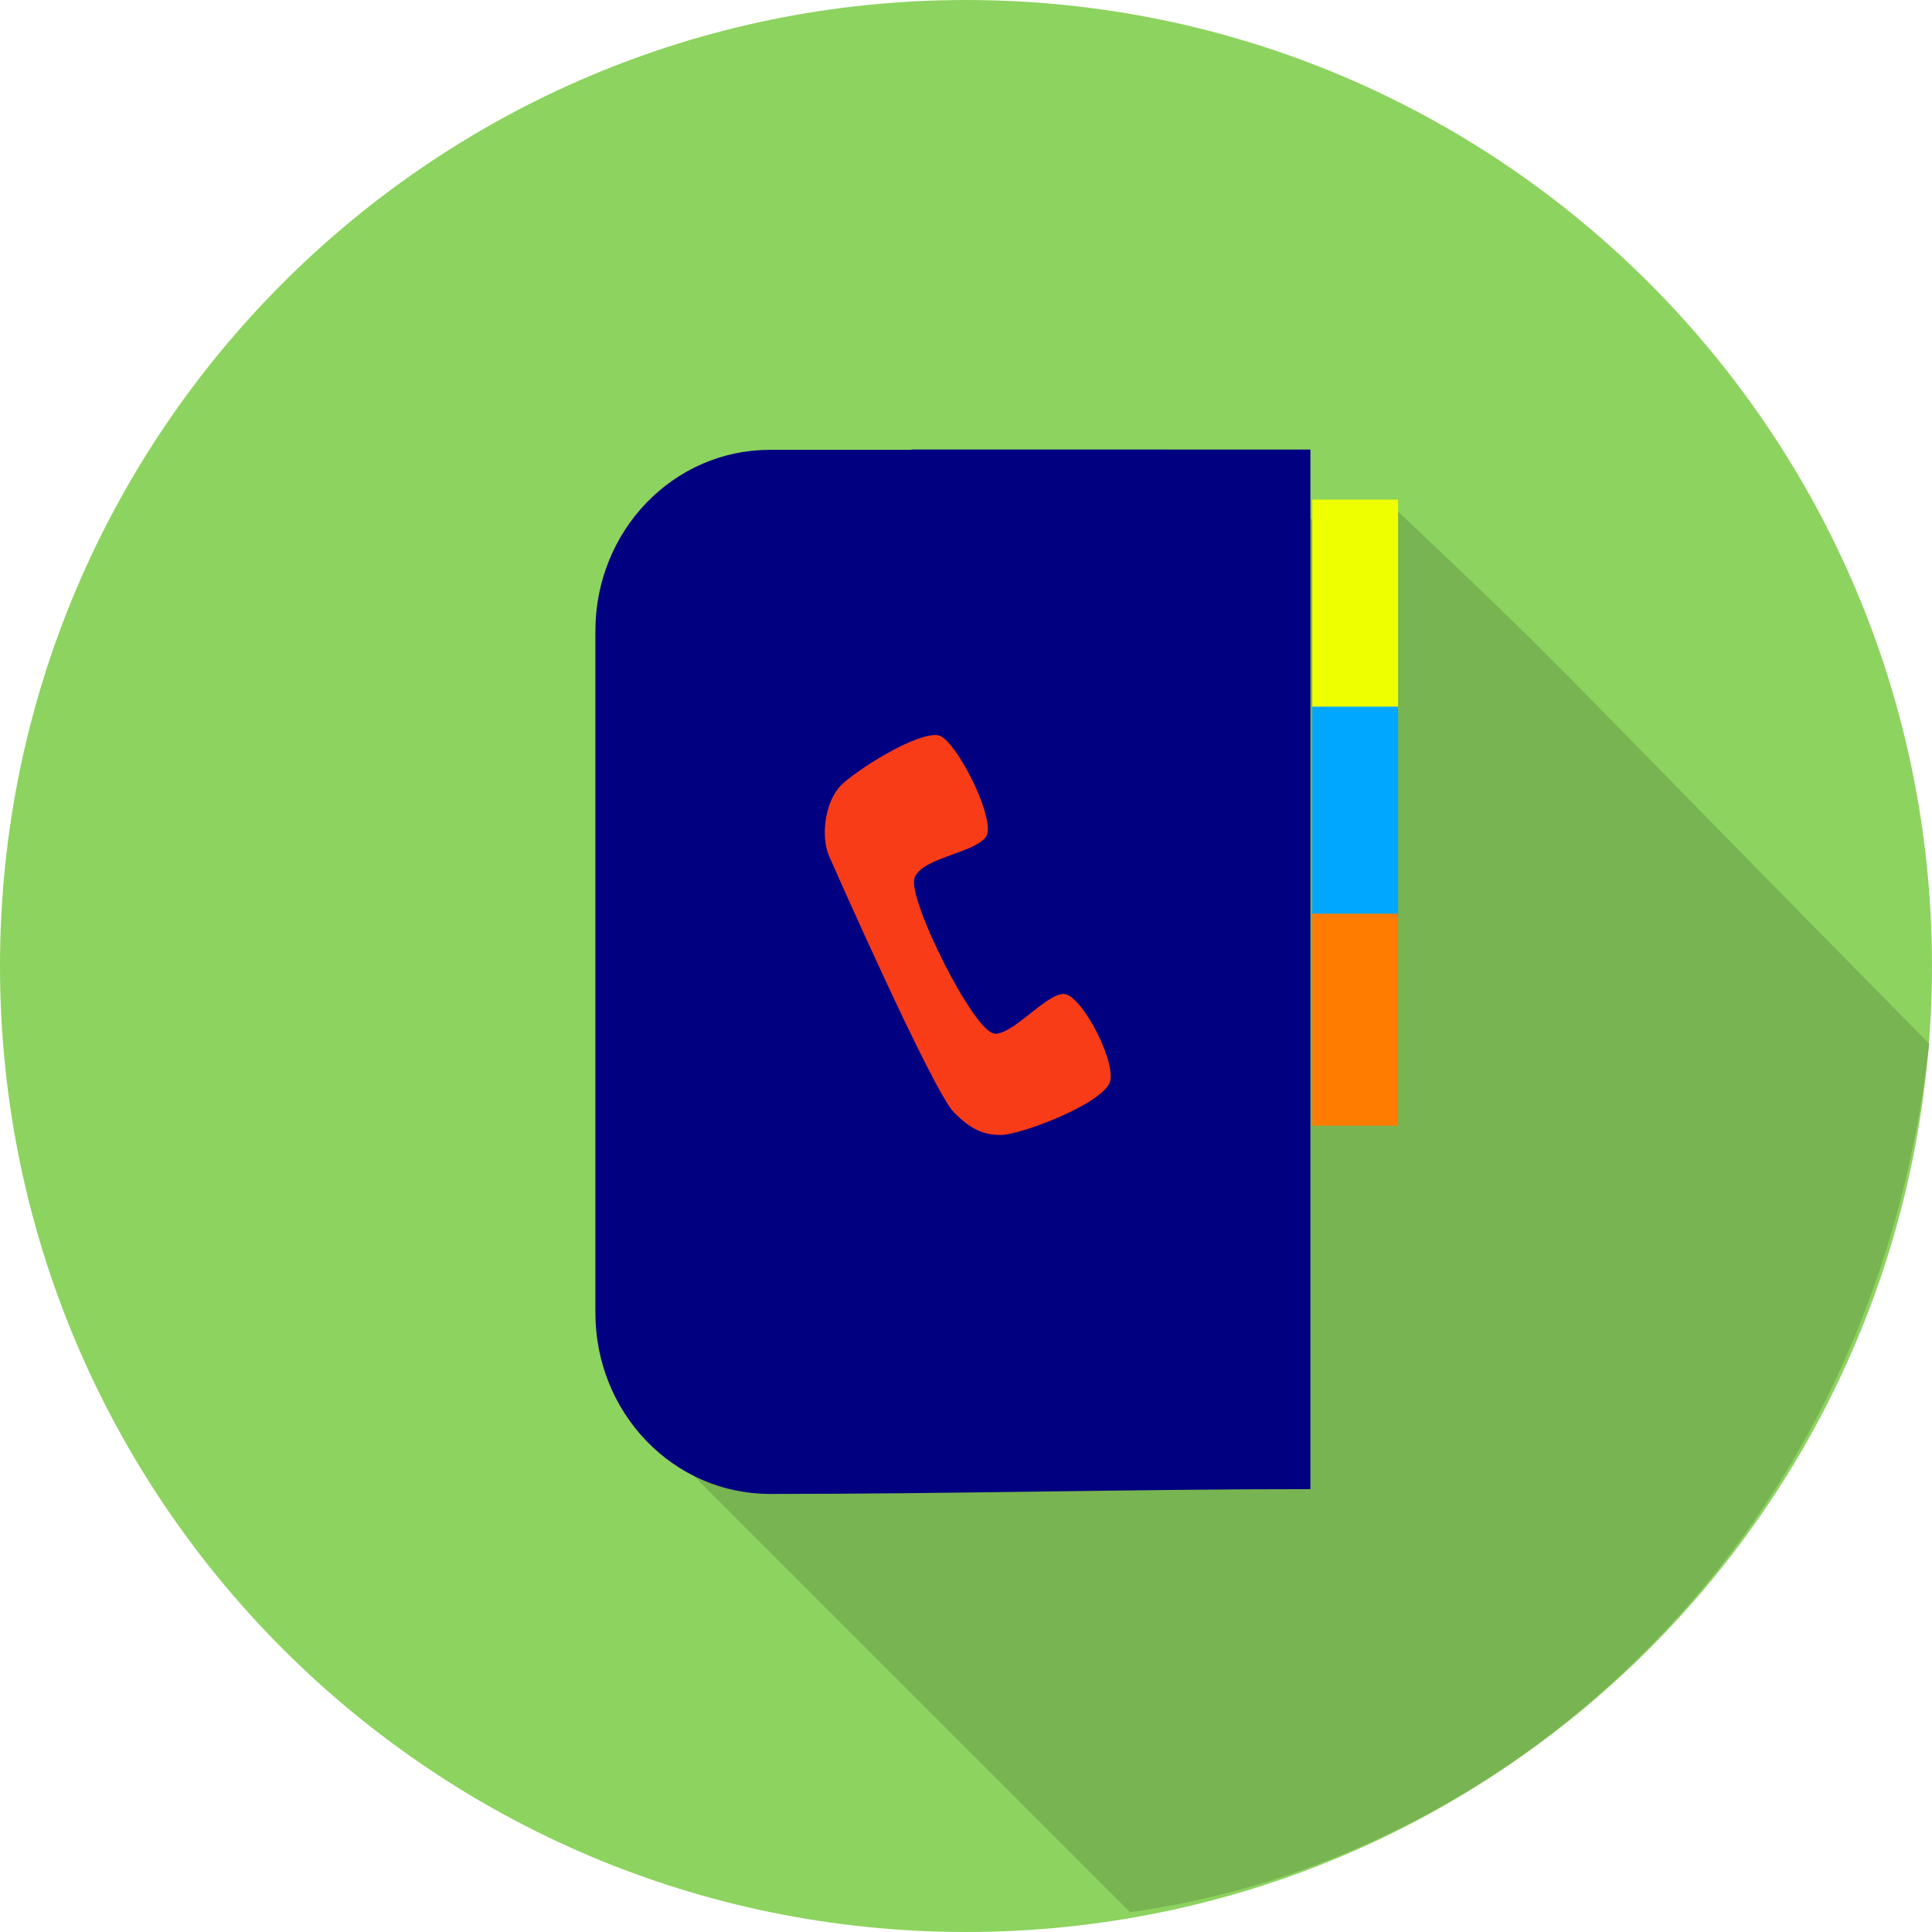
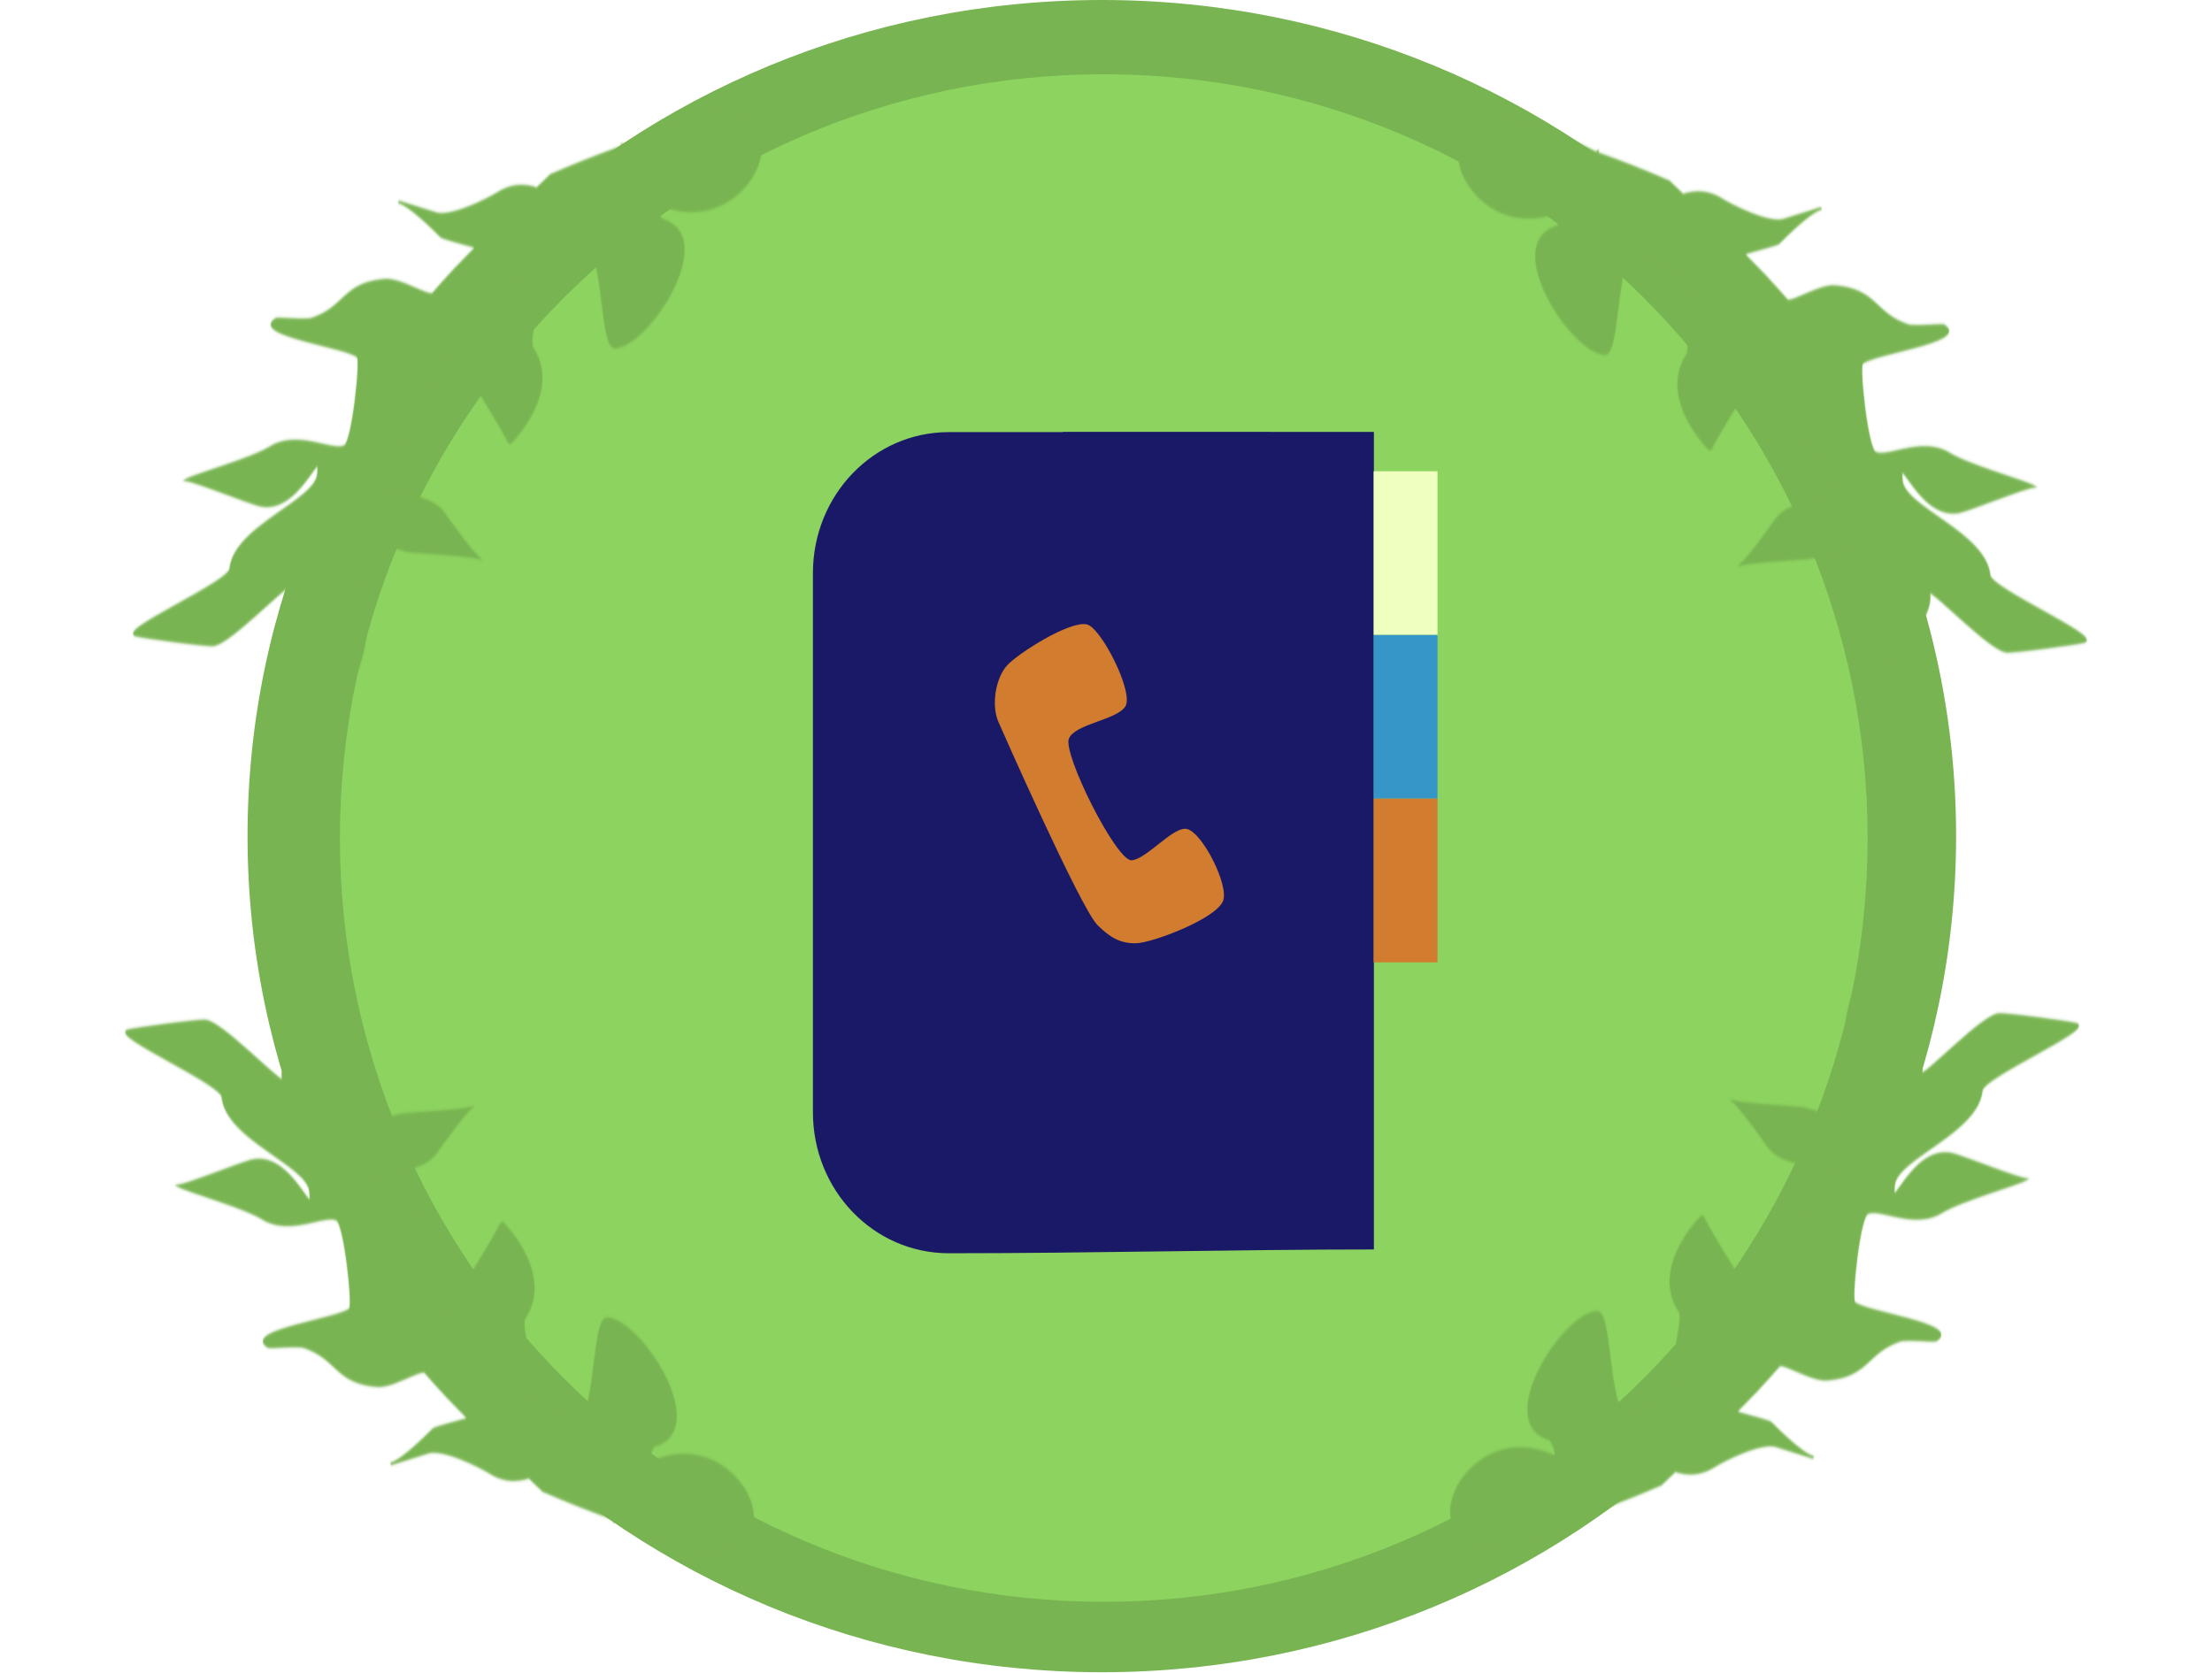
- <svg xmlns="http://www.w3.org/2000/svg" width="135.467mm" height="135.467mm" viewBox="0 0 135.467 135.467" version="1.1" id="svg5280">
-   <defs id="defs5274" />
-   <g id="layer1" transform="translate(-84.2131,-72.02857)">
-     <circle id="circle7386" r="67.733" cy="139.762" cx="151.946" style="fill:#8dd35f;fill-opacity:1;stroke-width:0.265" />
-     <path id="path7388" d="m 163.45,206.103 c 26.822,-3.667 52.192,-26.184 56.032,-60.889 -28.373,-28.767 -24.475,-25.248 -37.942,-37.978 l -31.415,6.974 22.328,22.328 -44.087,34.482 z" style="fill:#78b451;fill-opacity:1;stroke-width:0.265" />
-     <path style="opacity:1;fill:#000080;fill-opacity:1;stroke:#000080;stroke-width:0.391;stroke-opacity:1;paint-order:fill markers stroke" d="m 148.318,103.744 v 0.021 h -10.112 c -6.676,0 -12.05,5.582 -12.05,12.516 v 47.787 c 0,6.934 5.374,12.516 12.05,12.516 12.615,0.002 25.649,-0.338 37.694,-0.336 v -72.503 z" id="rect4500" />
-     <rect style="opacity:1;fill:#eeff00;fill-opacity:1;stroke:#eeff00;stroke-width:0.351;stroke-opacity:1;paint-order:fill markers stroke" id="rect4514" width="5.665" height="14.517" x="176.404" y="107.236" />
-     <rect style="opacity:1;fill:#00a7ff;fill-opacity:1;stroke:#00a7ff;stroke-width:0.351;stroke-opacity:1;paint-order:fill markers stroke" id="rect4514-3" width="5.665" height="14.517" x="176.404" y="121.753" />
-     <rect style="opacity:1;fill:#ff7c00;fill-opacity:1;stroke:#ff7c00;stroke-width:0.351;stroke-opacity:1;paint-order:fill markers stroke" id="rect4514-1" width="5.665" height="14.517" x="176.404" y="136.27" />
-     <path style="fill:#f93c18;fill-opacity:1;stroke:#000080;stroke-width:0.265px;stroke-linecap:butt;stroke-linejoin:miter;stroke-opacity:1" d="m 150.046,123.457 c -1.579,-0.294 -5.978,2.534 -6.981,3.57 -1.131,1.168 -1.465,3.635 -0.844,5.068 0.227,0.524 7.285,16.524 8.781,18.021 1.114,1.114 2.04,1.655 3.444,1.623 1.404,-0.032 7.023,-2.132 7.695,-3.736 0.561,-1.339 -1.773,-6.008 -3.167,-6.391 -1.191,-0.327 -3.57,2.652 -4.925,2.77 -1.355,0.118 -6.141,-9.466 -5.57,-10.795 0.571,-1.329 4.213,-1.626 5.001,-2.846 0.788,-1.22 -2.16,-7.046 -3.434,-7.283 z" id="path5228" />
+ <svg xmlns="http://www.w3.org/2000/svg" width="196.144mm" height="148.296mm" viewBox="0 0 196.144 148.296" version="1.1" id="svg24597">
+   <defs id="defs24591">
+     <filter style="color-interpolation-filters:sRGB" id="filter16090-4-2-3" x="-0.002" width="1.005" y="-0.007" height="1.014">
+       <feGaussianBlur stdDeviation="0.215" id="feGaussianBlur16092-2-4-3" />
+     </filter>
+     <filter style="color-interpolation-filters:sRGB" id="filter16090-4-2-3-0" x="-0.002" width="1.005" y="-0.007" height="1.014">
+       <feGaussianBlur stdDeviation="0.215" id="feGaussianBlur16092-2-4-3-1" />
+     </filter>
+     <filter style="color-interpolation-filters:sRGB" id="filter16090-4-2-3-2" x="-0.002" width="1.005" y="-0.007" height="1.014">
+       <feGaussianBlur stdDeviation="0.215" id="feGaussianBlur16092-2-4-3-6" />
+     </filter>
+     <filter style="color-interpolation-filters:sRGB" id="filter16090-4-2-3-0-4" x="-0.002" width="1.005" y="-0.007" height="1.014">
+       <feGaussianBlur stdDeviation="0.215" id="feGaussianBlur16092-2-4-3-1-4" />
+     </filter>
+   </defs>
+   <g id="layer1" transform="translate(-14.90121,-137.4296)">
+     <g transform="translate(-288.6357,-73.91374)" id="layer1-2" style="stroke:none">
+       <ellipse style="fill:#78b451;fill-opacity:1;fill-rule:nonzero;stroke:none;stroke-width:0.265" cx="401.238" cy="285.491" id="circle7386-8" rx="75.751" ry="74.148" />
+       <circle style="fill:#8dd35f;fill-opacity:1;stroke:none;stroke-width:0.265" cx="401.411" cy="285.661" r="67.733" id="circle7386" />
+       <path id="rect4500" d="m 397.782,249.643 v 0.021 h -10.112 c -6.676,0 -12.05,5.582 -12.05,12.516 v 47.787 c 0,6.934 5.374,12.516 12.05,12.516 12.615,0.002 25.649,-0.338 37.694,-0.336 v -72.503 z" style="opacity:1;fill:#191967;fill-opacity:1;stroke:none;stroke-width:0.391;stroke-opacity:1;paint-order:fill markers stroke" />
+       <rect y="253.135" x="425.339" height="14.517" width="5.665" id="rect4514" style="opacity:1;fill:#eeffbf;fill-opacity:1;stroke:none;stroke-width:0.351;stroke-opacity:1;paint-order:fill markers stroke" />
+       <rect y="267.652" x="425.339" height="14.517" width="5.665" id="rect4514-3" style="opacity:1;fill:#3796c8;fill-opacity:1;stroke:none;stroke-width:0.351;stroke-opacity:1;paint-order:fill markers stroke" />
+       <rect y="282.169" x="425.339" height="14.517" width="5.665" id="rect4514-1" style="opacity:1;fill:#d17c2e;fill-opacity:1;stroke:none;stroke-width:0.351;stroke-opacity:1;paint-order:fill markers stroke" />
+       <path id="path5228" d="m 399.888,266.71 c -1.579,-0.294 -5.978,2.534 -6.981,3.57 -1.131,1.168 -1.465,3.635 -0.844,5.068 0.227,0.524 7.285,16.524 8.781,18.021 1.114,1.114 2.04,1.655 3.444,1.623 1.404,-0.032 7.023,-2.132 7.695,-3.736 0.561,-1.339 -1.773,-6.008 -3.167,-6.391 -1.191,-0.327 -3.57,2.652 -4.925,2.77 -1.355,0.118 -6.141,-9.466 -5.57,-10.795 0.571,-1.329 4.213,-1.626 5.001,-2.846 0.788,-1.22 -2.16,-7.046 -3.434,-7.283 z" style="fill:#d17c2e;fill-opacity:1;stroke:none;stroke-width:0.265px;stroke-linecap:butt;stroke-linejoin:miter;stroke-opacity:1" />
+       <g transform="translate(33.69551,134.8254)" id="layer1-8" style="stroke:none" />
+     </g>
+     <path style="fill:#78b451;fill-opacity:1;stroke:#78b451;stroke-width:0.444;stroke-linecap:butt;stroke-linejoin:miter;stroke-miterlimit:4;stroke-dasharray:none;stroke-opacity:1;filter:url(#filter16090-4-2-3);enable-background:new" d="m 439.553,484.688 c -1.938,0.915 -3.654,3.051 -5.328,4.828 -0.437,0.464 -3.95,7.064 -5.348,8.779 1.818,-0.728 8.024,-1.816 8.838,-1.967 4.137,-0.766 5.562,-5.092 7.816,-7.516 2.199,1.656 4.308,3.406 6.314,5.254 -3.418,1.994 5.587,3.289 -3.21,3.094 -0.064,0.95 0,0 5.587,4.136 6.461,2.997 2.3,0.47 4.099,-0.505 1.775,2.083 3.44,4.256 4.975,6.531 -0.615,-0.255 -1.167,-0.402 -1.541,-0.275 -0.397,0.134 -16.595,2.22 -17.096,1.925 0.077,0.089 4.729,9.668 13.506,8.315 1.313,0.068 3.794,1.76 5.365,2.488 6.11,2.834 4.85,-7.495 8.33,9.273 1.085,5.228 -17.976,-2.999 -18.766,-0.746 -1.58,4.507 10.823,19.698 16.867,13.283 0.257,-0.273 3.091,-0.21 3.203,0.33 -15.183,10.969 14.506,32.764 10.576,-1.062 0.043,-0.042 0.085,-0.076 0.127,-0.107 -0.063,-0.003 -0.05,0.002 -0.121,-0.002 0.147,-3.611 0.148,-7.304 -0.004,-11.078 -0.417,-0.869 -0.839,-1.777 -1.254,-2.658 1.351,-1.334 2.18,-2.985 1.717,-5.217 -0.43,-2.07 -0.975,-7.731 0.637,-9.441 0.371,-0.393 4.15,-4.266 3.99,-4.096 -1.211,1.286 -6.362,3.053 -7.906,3.576 -0.263,0.089 -2.154,2.193 -3.803,4.023 -0.585,-1.16 -1.176,-2.321 -1.803,-3.49 -0.128,-0.306 -0.311,-0.626 -0.51,-0.947 -0.718,-1.314 -1.473,-2.632 -2.262,-3.953 -0.006,-0.058 -0.013,-0.117 -0.01,-0.172 0.062,-0.924 4.394,-3.386 5.107,-5.422 1.997,-5.696 -1.929,-6.534 -1.576,-11.77 0.061,-0.905 2.202,-4.399 2.154,-4.627 -0.874,-4.211 -8.608,7.839 -10.854,8.6 -0.756,0.256 -12.787,-5.427 -13.071,-6.798 -0.421,-2.028 5.326,-5.206 4.355,-9.881 -0.65,-3.131 0.32,-11.065 0.114,-12.823 -0.896,1.297 -6.686,6.356 -8.217,7.981 -4.395,4.664 6.365,12.125 1.024,9.647 -4.088,-1.896 -3.043,-13.961 -9.328,-16.877 -2.069,-0.96 -2.758,-18.003 -4.472,-16.184 -0.684,0.726 -5.9,8.565 -6.238,9.529 -0.76,2.17 4.653,12.173 4.606,13.721 -5.385,-3.126 -14.034,3.448 -20.946,0.529 13.933,12.95 11.493,1.585 24.353,11.77 z" transform="matrix(0.2116166,0.4875748,-0.5779932,0.2281816,365.9375,-87.66529)" id="path21051-7-8-2" />
+     <path style="fill:#78b451;fill-opacity:1;stroke:#78b451;stroke-width:0.444;stroke-linecap:butt;stroke-linejoin:miter;stroke-miterlimit:4;stroke-dasharray:none;stroke-opacity:1;filter:url(#filter16090-4-2-3-0);enable-background:new" d="m 439.553,484.688 c -1.938,0.915 -3.654,3.051 -5.328,4.828 -0.437,0.464 -3.95,7.064 -5.348,8.779 1.818,-0.728 8.024,-1.816 8.838,-1.967 4.137,-0.766 5.562,-5.092 7.816,-7.516 2.199,1.656 4.308,3.406 6.314,5.254 -3.418,1.994 5.587,3.289 -3.21,3.094 -0.064,0.95 0,0 5.587,4.136 6.461,2.997 2.3,0.47 4.099,-0.505 1.775,2.083 3.44,4.256 4.975,6.531 -0.615,-0.255 -1.167,-0.402 -1.541,-0.275 -0.397,0.134 -16.595,2.22 -17.096,1.925 0.077,0.089 4.729,9.668 13.506,8.315 1.313,0.068 3.794,1.76 5.365,2.488 6.11,2.834 4.85,-7.495 8.33,9.273 1.085,5.228 -17.976,-2.999 -18.766,-0.746 -1.58,4.507 10.823,19.698 16.867,13.283 0.257,-0.273 3.091,-0.21 3.203,0.33 -15.183,10.969 14.506,32.764 10.576,-1.062 0.043,-0.042 0.085,-0.076 0.127,-0.107 -0.063,-0.003 -0.05,0.002 -0.121,-0.002 0.147,-3.611 0.148,-7.304 -0.004,-11.078 -0.417,-0.869 -0.839,-1.777 -1.254,-2.658 1.351,-1.334 2.18,-2.985 1.717,-5.217 -0.43,-2.07 -0.975,-7.731 0.637,-9.441 0.371,-0.393 4.15,-4.266 3.99,-4.096 -1.211,1.286 -6.362,3.053 -7.906,3.576 -0.263,0.089 -2.154,2.193 -3.803,4.023 -0.585,-1.16 -1.176,-2.321 -1.803,-3.49 -0.128,-0.306 -0.311,-0.626 -0.51,-0.947 -0.718,-1.314 -1.473,-2.632 -2.262,-3.953 -0.006,-0.058 -0.013,-0.117 -0.01,-0.172 0.062,-0.924 4.394,-3.386 5.107,-5.422 1.997,-5.696 -1.929,-6.534 -1.576,-11.77 0.061,-0.905 2.202,-4.399 2.154,-4.627 -0.874,-4.211 -8.608,7.839 -10.854,8.6 -0.756,0.256 -12.787,-5.427 -13.071,-6.798 -0.421,-2.028 5.326,-5.206 4.355,-9.881 -0.65,-3.131 0.32,-11.065 0.114,-12.823 -0.896,1.297 -6.686,6.356 -8.217,7.981 -4.395,4.664 6.365,12.125 1.024,9.647 -4.088,-1.896 -3.043,-13.961 -9.328,-16.877 -2.069,-0.96 -2.758,-18.003 -4.472,-16.184 -0.684,0.726 -5.9,8.565 -6.238,9.529 -0.76,2.17 4.653,12.173 4.606,13.721 -5.385,-3.126 -14.034,3.448 -20.946,0.529 13.933,12.95 11.493,1.585 24.353,11.77 z" transform="matrix(-0.2116166,0.4875748,0.5779933,0.2281816,-140.686,-87.09139)" id="path21051-7-8-2-9" />
+     <path style="fill:#78b451;fill-opacity:1;stroke:#78b451;stroke-width:0.444;stroke-linecap:butt;stroke-linejoin:miter;stroke-miterlimit:4;stroke-dasharray:none;stroke-opacity:1;filter:url(#filter16090-4-2-3-2);enable-background:new" d="m 439.553,484.688 c -1.938,0.915 -3.654,3.051 -5.328,4.828 -0.437,0.464 -3.95,7.064 -5.348,8.779 1.818,-0.728 8.024,-1.816 8.838,-1.967 4.137,-0.766 5.562,-5.092 7.816,-7.516 2.199,1.656 4.308,3.406 6.314,5.254 -3.418,1.994 5.587,3.289 -3.21,3.094 -0.064,0.95 0,0 5.587,4.136 6.461,2.997 2.3,0.47 4.099,-0.505 1.775,2.083 3.44,4.256 4.975,6.531 -0.615,-0.255 -1.167,-0.402 -1.541,-0.275 -0.397,0.134 -16.595,2.22 -17.096,1.925 0.077,0.089 4.729,9.668 13.506,8.315 1.313,0.068 3.794,1.76 5.365,2.488 6.11,2.834 4.85,-7.495 8.33,9.273 1.085,5.228 -17.976,-2.999 -18.766,-0.746 -1.58,4.507 10.823,19.698 16.867,13.283 0.257,-0.273 3.091,-0.21 3.203,0.33 -15.183,10.969 14.506,32.764 10.576,-1.062 0.043,-0.042 0.085,-0.076 0.127,-0.107 -0.063,-0.003 -0.05,0.002 -0.121,-0.002 0.147,-3.611 0.148,-7.304 -0.004,-11.078 -0.417,-0.869 -0.839,-1.777 -1.254,-2.658 1.351,-1.334 2.18,-2.985 1.717,-5.217 -0.43,-2.07 -0.975,-7.731 0.637,-9.441 0.371,-0.393 4.15,-4.266 3.99,-4.096 -1.211,1.286 -6.362,3.053 -7.906,3.576 -0.263,0.089 -2.154,2.193 -3.803,4.023 -0.585,-1.16 -1.176,-2.321 -1.803,-3.49 -0.128,-0.306 -0.311,-0.626 -0.51,-0.947 -0.718,-1.314 -1.473,-2.632 -2.262,-3.953 -0.006,-0.058 -0.013,-0.117 -0.01,-0.172 0.062,-0.924 4.394,-3.386 5.107,-5.422 1.997,-5.696 -1.929,-6.534 -1.576,-11.77 0.061,-0.905 2.202,-4.399 2.154,-4.627 -0.874,-4.211 -8.608,7.839 -10.854,8.6 -0.756,0.256 -12.787,-5.427 -13.071,-6.798 -0.421,-2.028 5.326,-5.206 4.355,-9.881 -0.65,-3.131 0.32,-11.065 0.114,-12.823 -0.896,1.297 -6.686,6.356 -8.217,7.981 -4.395,4.664 6.365,12.125 1.024,9.647 -4.088,-1.896 -3.043,-13.961 -9.328,-16.877 -2.069,-0.96 -2.758,-18.003 -4.472,-16.184 -0.684,0.726 -5.9,8.565 -6.238,9.529 -0.76,2.17 4.653,12.173 4.606,13.721 -5.385,-3.126 -14.034,3.448 -20.946,0.529 13.933,12.95 11.493,1.585 24.353,11.77 z" transform="matrix(0.2116166,-0.4875748,-0.5779933,-0.2281816,366.6321,510.2543)" id="path21051-7-8-2-91" />
+     <path style="fill:#78b451;fill-opacity:1;stroke:#78b451;stroke-width:0.444;stroke-linecap:butt;stroke-linejoin:miter;stroke-miterlimit:4;stroke-dasharray:none;stroke-opacity:1;filter:url(#filter16090-4-2-3-0-4);enable-background:new" d="m 439.553,484.688 c -1.938,0.915 -3.654,3.051 -5.328,4.828 -0.437,0.464 -3.95,7.064 -5.348,8.779 1.818,-0.728 8.024,-1.816 8.838,-1.967 4.137,-0.766 5.562,-5.092 7.816,-7.516 2.199,1.656 4.308,3.406 6.314,5.254 -3.418,1.994 5.587,3.289 -3.21,3.094 -0.064,0.95 0,0 5.587,4.136 6.461,2.997 2.3,0.47 4.099,-0.505 1.775,2.083 3.44,4.256 4.975,6.531 -0.615,-0.255 -1.167,-0.402 -1.541,-0.275 -0.397,0.134 -16.595,2.22 -17.096,1.925 0.077,0.089 4.729,9.668 13.506,8.315 1.313,0.068 3.794,1.76 5.365,2.488 6.11,2.834 4.85,-7.495 8.33,9.273 1.085,5.228 -17.976,-2.999 -18.766,-0.746 -1.58,4.507 10.823,19.698 16.867,13.283 0.257,-0.273 3.091,-0.21 3.203,0.33 -15.183,10.969 14.506,32.764 10.576,-1.062 0.043,-0.042 0.085,-0.076 0.127,-0.107 -0.063,-0.003 -0.05,0.002 -0.121,-0.002 0.147,-3.611 0.148,-7.304 -0.004,-11.078 -0.417,-0.869 -0.839,-1.777 -1.254,-2.658 1.351,-1.334 2.18,-2.985 1.717,-5.217 -0.43,-2.07 -0.975,-7.731 0.637,-9.441 0.371,-0.393 4.15,-4.266 3.99,-4.096 -1.211,1.286 -6.362,3.053 -7.906,3.576 -0.263,0.089 -2.154,2.193 -3.803,4.023 -0.585,-1.16 -1.176,-2.321 -1.803,-3.49 -0.128,-0.306 -0.311,-0.626 -0.51,-0.947 -0.718,-1.314 -1.473,-2.632 -2.262,-3.953 -0.006,-0.058 -0.013,-0.117 -0.01,-0.172 0.062,-0.924 4.394,-3.386 5.107,-5.422 1.997,-5.696 -1.929,-6.534 -1.576,-11.77 0.061,-0.905 2.202,-4.399 2.154,-4.627 -0.874,-4.211 -8.608,7.839 -10.854,8.6 -0.756,0.256 -12.787,-5.427 -13.071,-6.798 -0.421,-2.028 5.326,-5.206 4.355,-9.881 -0.65,-3.131 0.32,-11.065 0.114,-12.823 -0.896,1.297 -6.686,6.356 -8.217,7.981 -4.395,4.664 6.365,12.125 1.024,9.647 -4.088,-1.896 -3.043,-13.961 -9.328,-16.877 -2.069,-0.96 -2.758,-18.003 -4.472,-16.184 -0.684,0.726 -5.9,8.565 -6.238,9.529 -0.76,2.17 4.653,12.173 4.606,13.721 -5.385,-3.126 -14.034,3.448 -20.946,0.529 13.933,12.95 11.493,1.585 24.353,11.77 z" transform="matrix(-0.2116166,-0.4875748,0.5779933,-0.2281816,-139.9914,509.6804)" id="path21051-7-8-2-9-5" />
  </g>
</svg>
